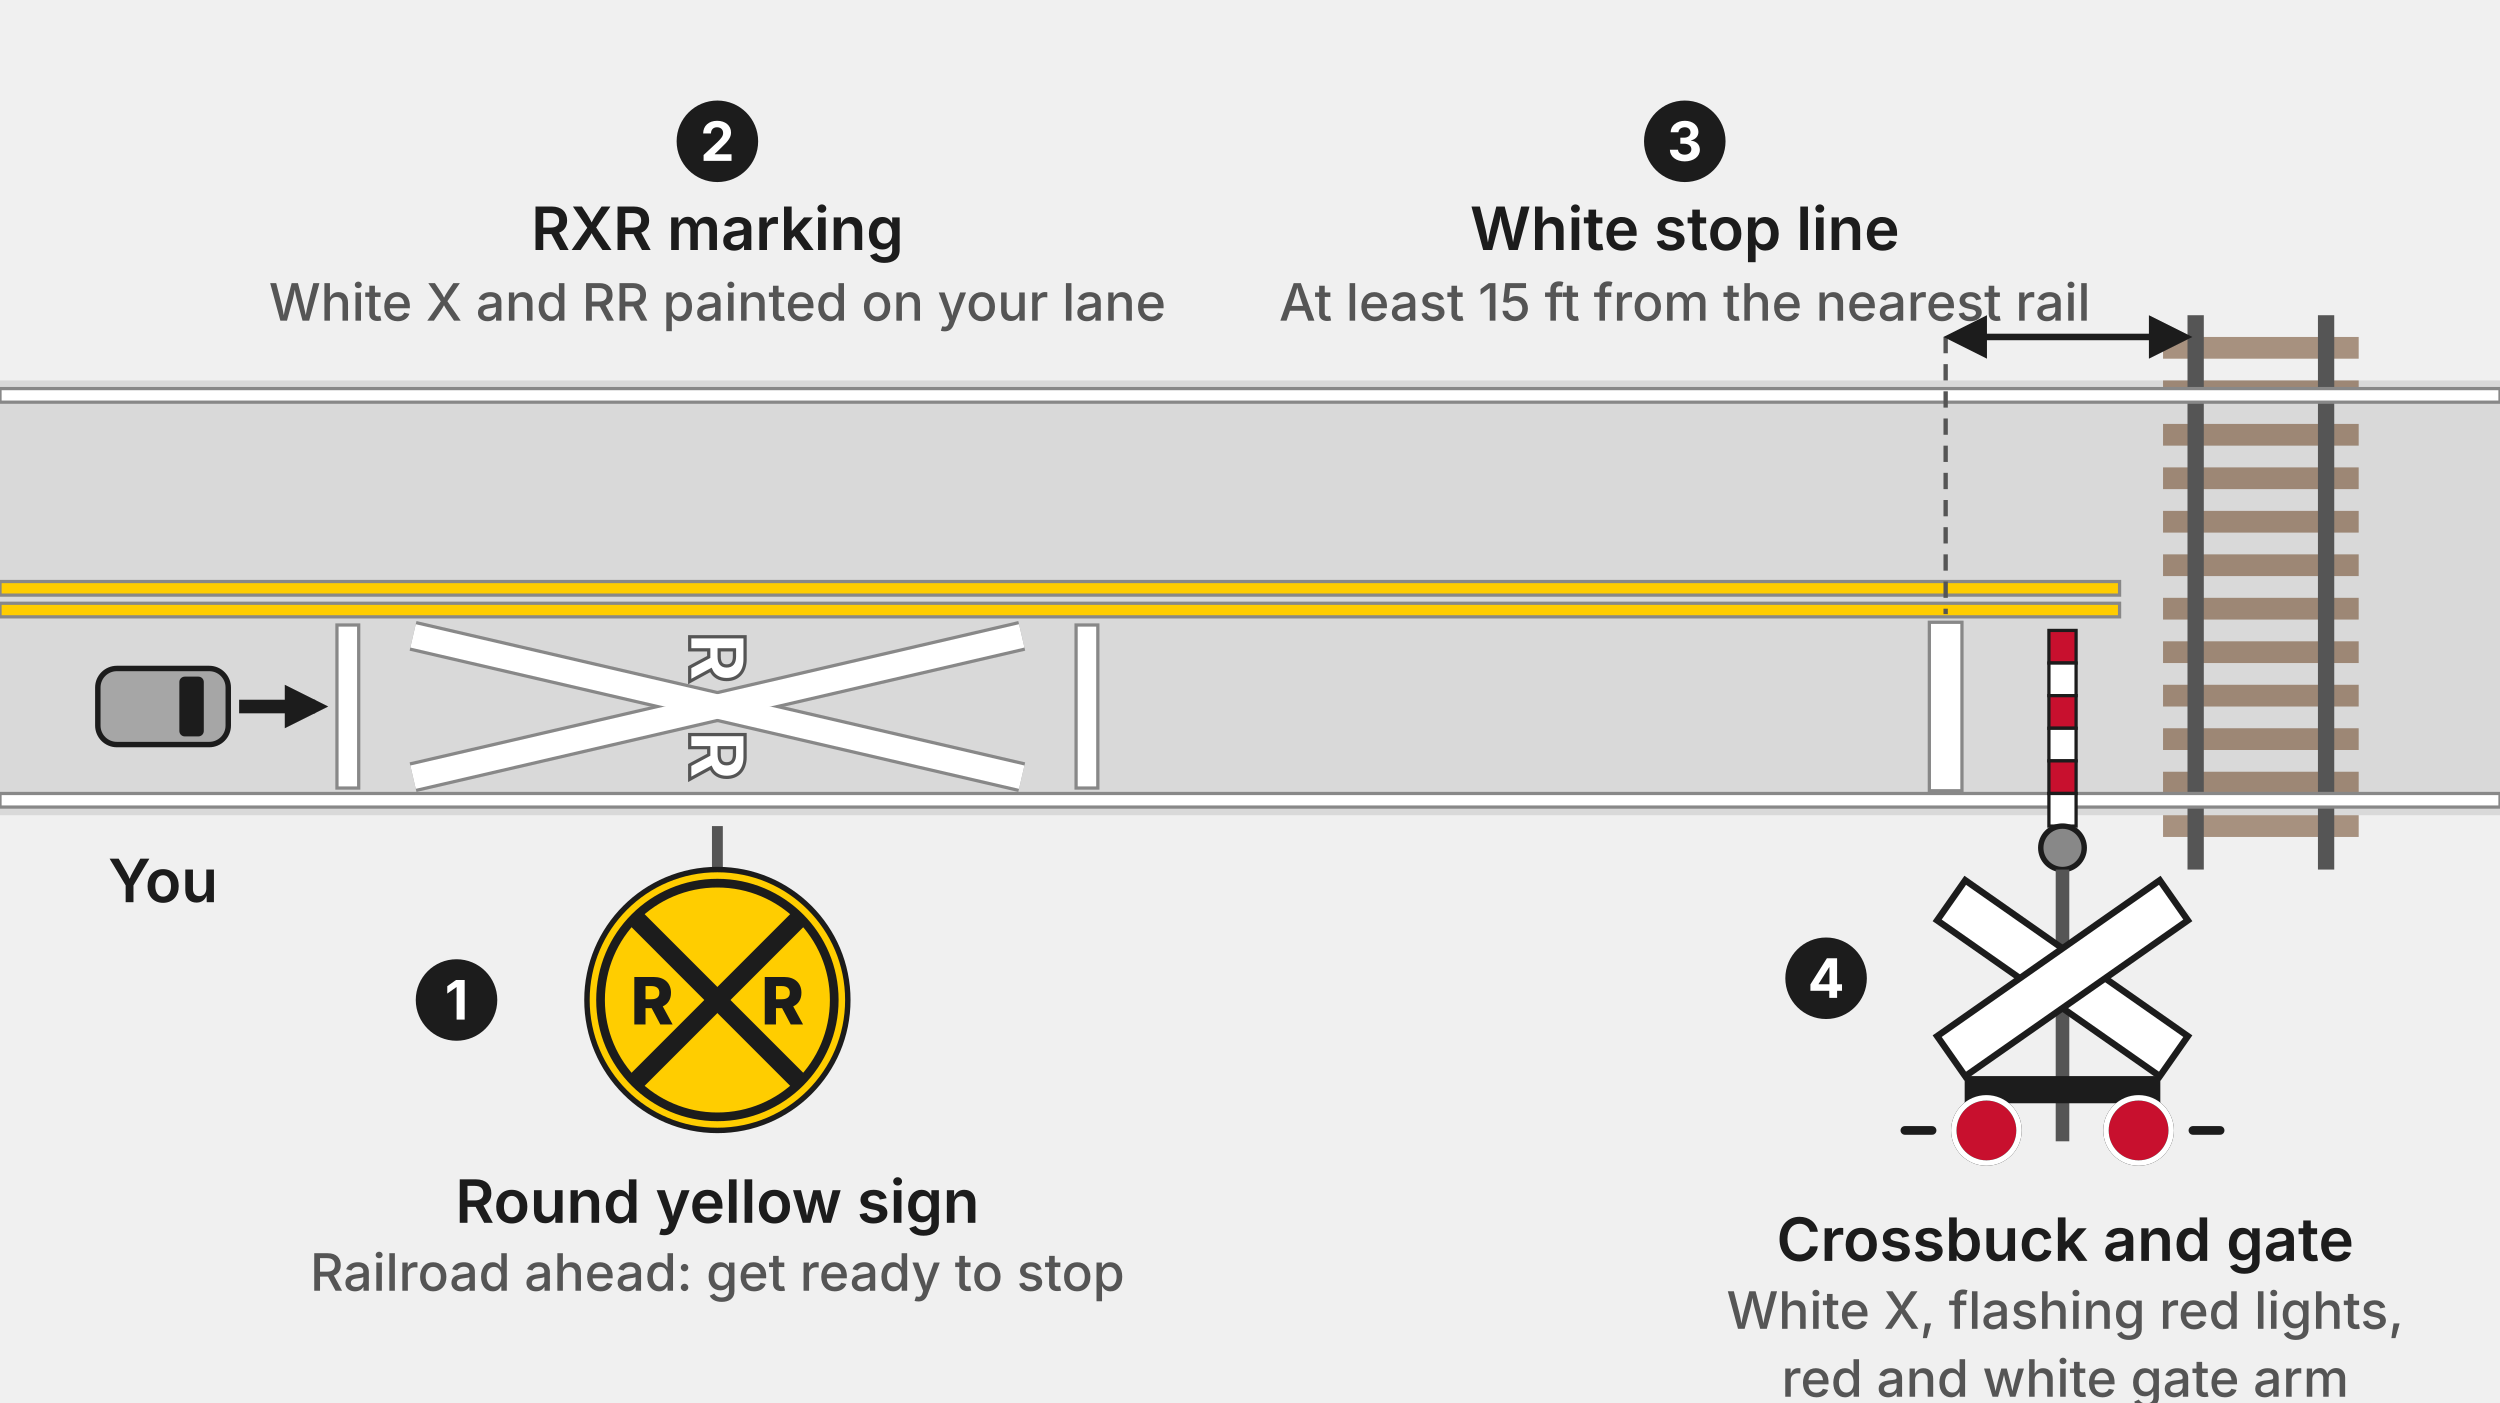
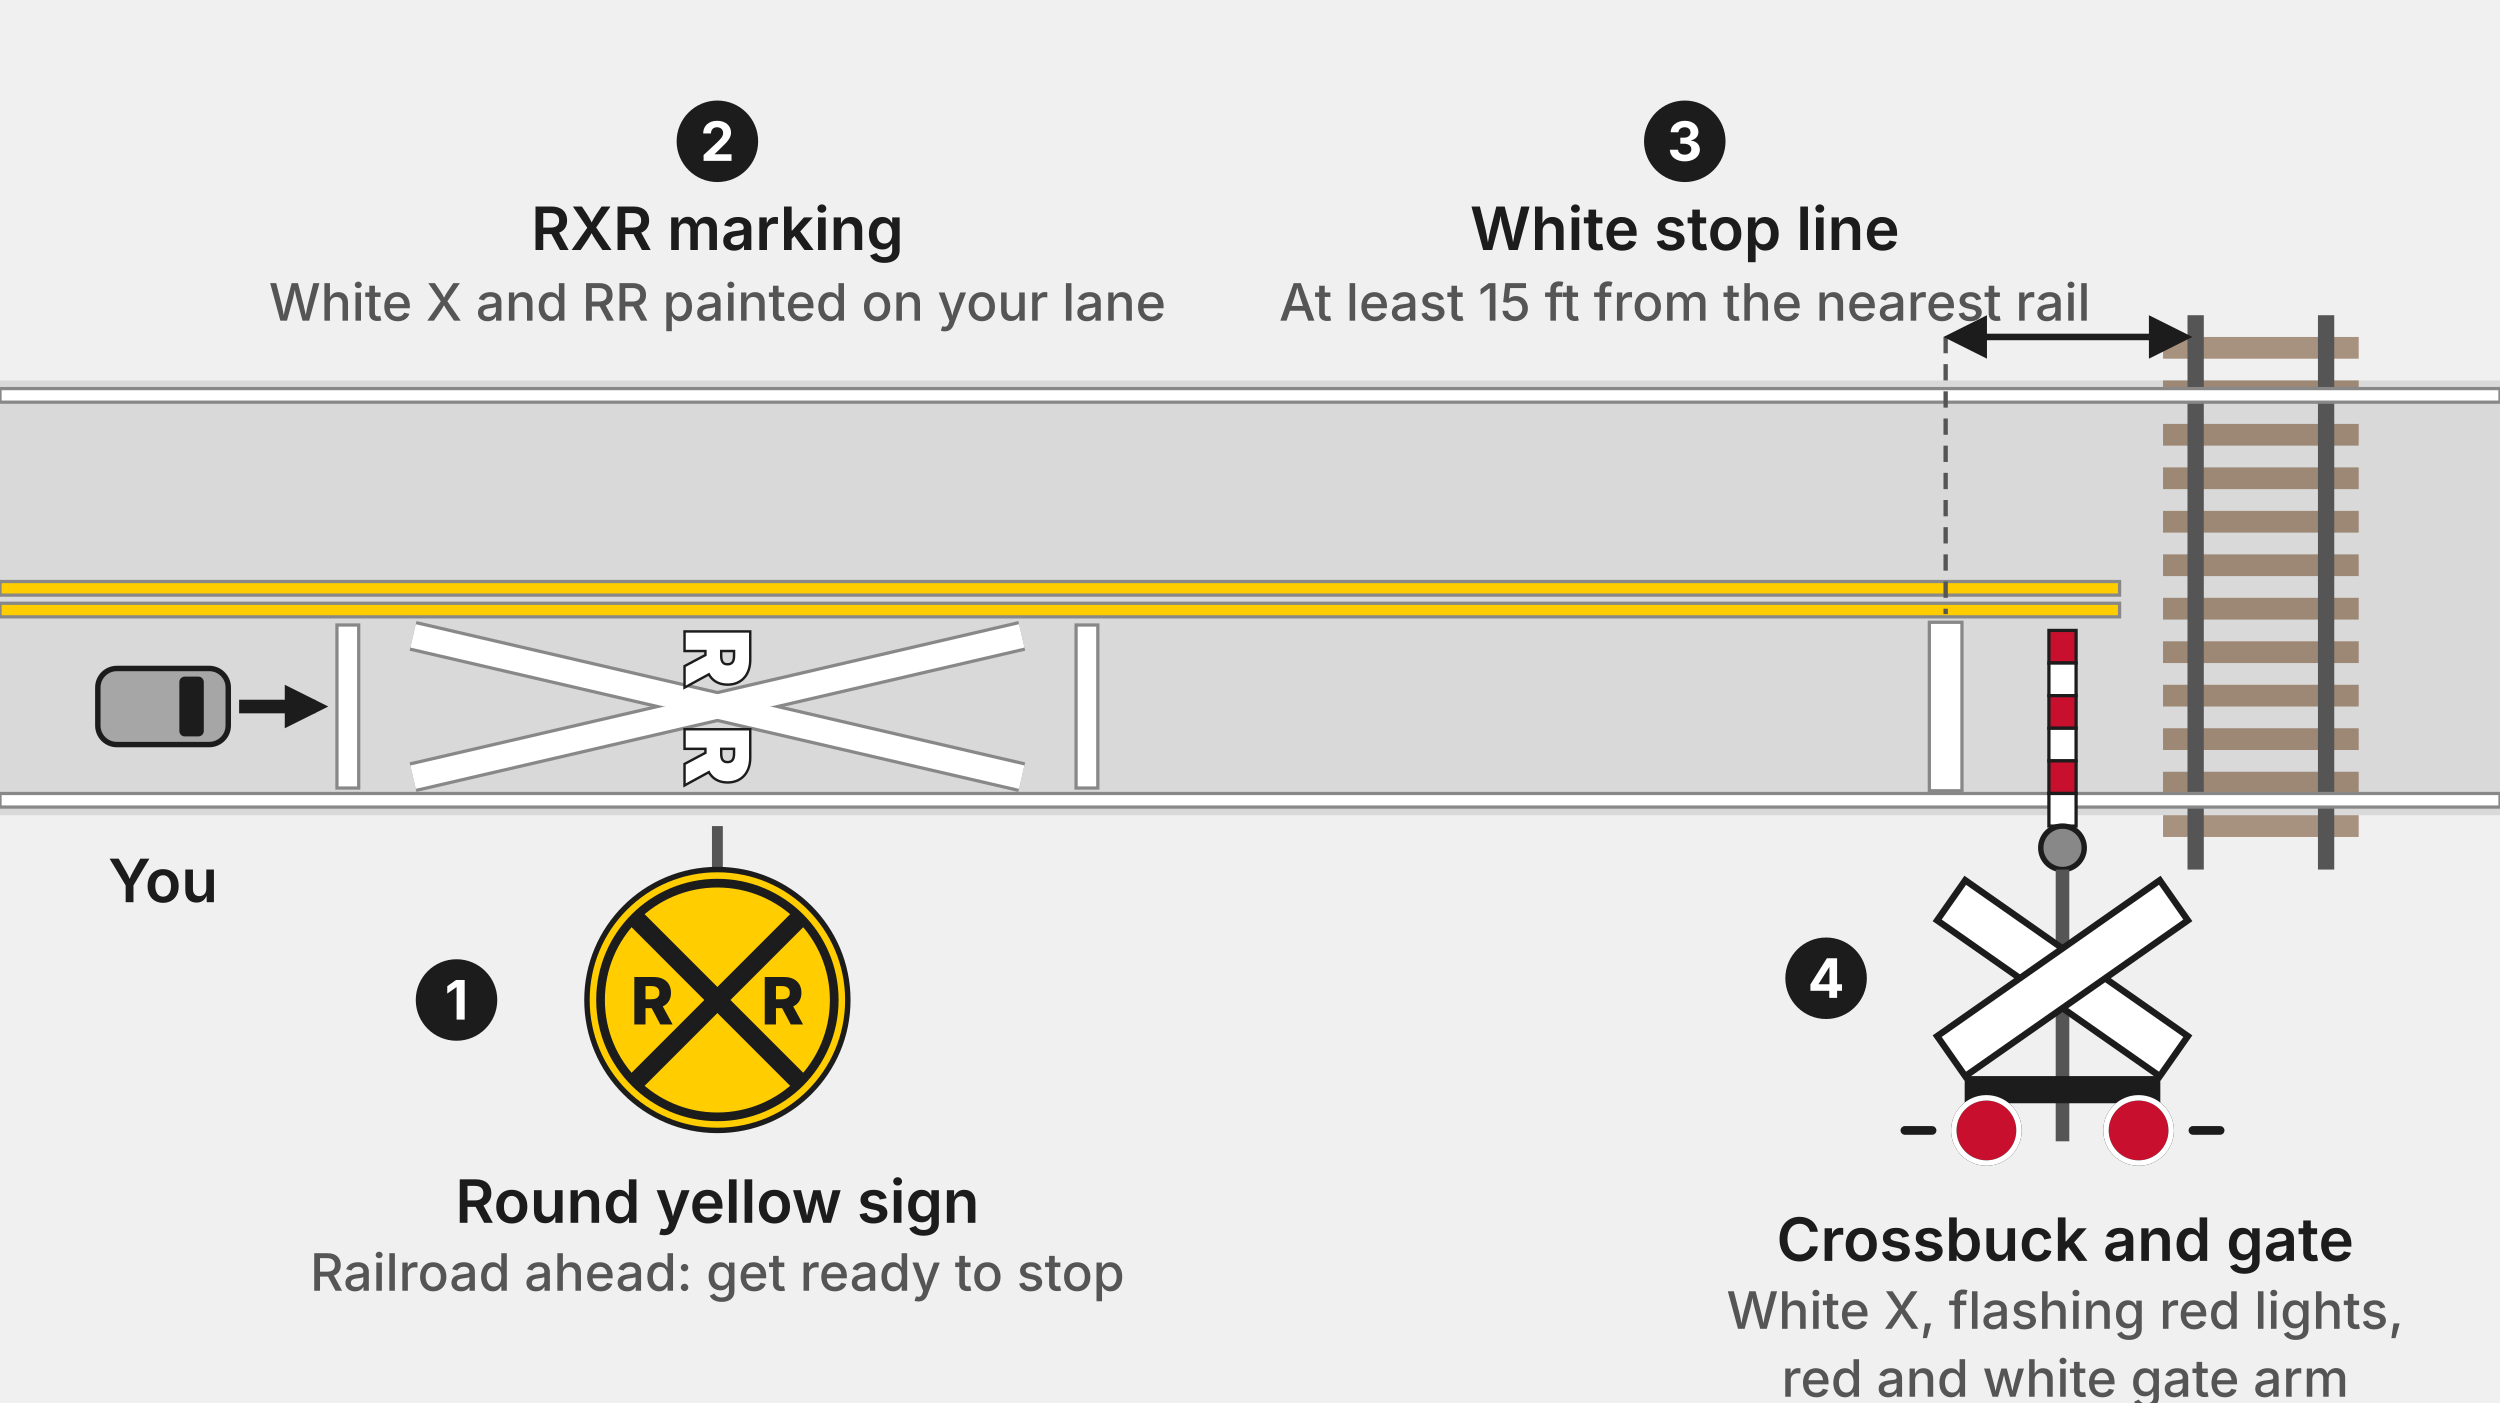
<svg xmlns="http://www.w3.org/2000/svg" viewBox="0 0 460 258" font-family="Inter, Arial, sans-serif">
  <style>
    .railroad_crossing_lbl { font-size: 11px; font-weight: 600; fill: #1c1c1c; text-anchor: middle; }
    .railroad_crossing_sub { font-size: 9.5px; font-weight: 500; fill: #555; text-anchor: middle; }
  </style>
  <defs>
    <marker id="railroad_crossing_ah" viewBox="0 0 10 10" refX="7" refY="5" markerUnits="userSpaceOnUse" markerWidth="8" markerHeight="8" orient="auto-start-reverse">
      <path d="M0,0 L10,5 L0,10 z" fill="#1c1c1c" />
    </marker>
  </defs>
  <rect x="0" y="70" width="460" height="80" fill="#d9d9d9" />
  <rect x="398" y="62" width="36" height="4" fill="#6B4423" opacity="0.55" />
  <rect x="398" y="70" width="36" height="4" fill="#6B4423" opacity="0.55" />
  <rect x="398" y="78" width="36" height="4" fill="#6B4423" opacity="0.55" />
  <rect x="398" y="86" width="36" height="4" fill="#6B4423" opacity="0.55" />
  <rect x="398" y="94" width="36" height="4" fill="#6B4423" opacity="0.55" />
  <rect x="398" y="102" width="36" height="4" fill="#6B4423" opacity="0.55" />
  <rect x="398" y="110" width="36" height="4" fill="#6B4423" opacity="0.55" />
  <rect x="398" y="118" width="36" height="4" fill="#6B4423" opacity="0.55" />
  <rect x="398" y="126" width="36" height="4" fill="#6B4423" opacity="0.55" />
  <rect x="398" y="134" width="36" height="4" fill="#6B4423" opacity="0.55" />
  <rect x="398" y="142" width="36" height="4" fill="#6B4423" opacity="0.55" />
  <rect x="398" y="150" width="36" height="4" fill="#6B4423" opacity="0.55" />
  <rect x="402.5" y="58" width="3" height="102" fill="#555" />
  <rect x="426.5" y="58" width="3" height="102" fill="#555" />
  <rect x="0" y="71.5" width="460" height="2.5" fill="#fff" stroke="#888" stroke-width="0.6" />
  <rect x="0" y="146" width="460" height="2.5" fill="#fff" stroke="#888" stroke-width="0.6" />
  <rect x="0" y="107" width="390" height="2.5" fill="#FFCD00" stroke="#888" stroke-width="0.6" />
  <rect x="0" y="111" width="390" height="2.5" fill="#FFCD00" stroke="#888" stroke-width="0.6" />
  <rect x="62" y="115" width="4" height="30" fill="#fff" stroke="#888" stroke-width="0.6" />
  <rect x="198" y="115" width="4" height="30" fill="#fff" stroke="#888" stroke-width="0.6" />
  <line x1="76" y1="117" x2="188" y2="143" stroke="#888" stroke-width="5.6" />
  <line x1="76" y1="143" x2="188" y2="117" stroke="#888" stroke-width="5.6" />
  <line x1="76" y1="117" x2="188" y2="143" stroke="#fff" stroke-width="4.4" />
  <line x1="76" y1="143" x2="188" y2="117" stroke="#fff" stroke-width="4.4" />
-   <text x="132" y="121" transform="rotate(90,132,121)" font-size="14" font-weight="800" fill="#fff" stroke="#555" stroke-width="0.6" text-anchor="middle" dominant-baseline="central">R</text>
-   <text x="132" y="139" transform="rotate(90,132,139)" font-size="14" font-weight="800" fill="#fff" stroke="#555" stroke-width="0.6" text-anchor="middle" dominant-baseline="central">R</text>
+   <text x="132" y="121" transform="rotate(90,132,121)" font-size="16" font-weight="900" fill="#fff" stroke="#1c1c1c" stroke-width="0.9" paint-order="stroke" text-anchor="middle" dominant-baseline="central">R</text>
+   <text x="132" y="139" transform="rotate(90,132,139)" font-size="16" font-weight="900" fill="#fff" stroke="#1c1c1c" stroke-width="0.9" paint-order="stroke" text-anchor="middle" dominant-baseline="central">R</text>
  <rect x="355" y="114.5" width="6" height="31" fill="#fff" stroke="#888" stroke-width="0.6" />
  <g>
    <rect x="377" y="116" width="5" height="6" fill="#C8102E" stroke="#1c1c1c" stroke-width="0.6" />
    <rect x="377" y="122" width="5" height="6" fill="#fff" stroke="#1c1c1c" stroke-width="0.6" />
    <rect x="377" y="128" width="5" height="6" fill="#C8102E" stroke="#1c1c1c" stroke-width="0.6" />
    <rect x="377" y="134" width="5" height="6" fill="#fff" stroke="#1c1c1c" stroke-width="0.6" />
    <rect x="377" y="140" width="5" height="6" fill="#C8102E" stroke="#1c1c1c" stroke-width="0.6" />
    <rect x="377" y="146" width="5" height="6" fill="#fff" stroke="#1c1c1c" stroke-width="0.6" />
  </g>
  <circle cx="379.5" cy="156" r="4" fill="#888" stroke="#1c1c1c" stroke-width="1" />
  <g transform="translate(30,130) rotate(90)">
    <rect x="-7" y="-12" width="14" height="24" rx="3.5" fill="#a6a6a6" stroke="#1c1c1c" stroke-width="1" />
    <rect x="-5.5" y="-7.5" width="11" height="4.5" rx="1" fill="#1c1c1c" />
  </g>
  <line x1="44" y1="130" x2="58" y2="130" stroke="#1c1c1c" stroke-width="2.5" marker-end="url(#railroad_crossing_ah)" />
  <text class="railroad_crossing_lbl" x="30" y="166">You</text>
  <line x1="358" y1="62" x2="358" y2="113" stroke="#555" stroke-width="0.8" stroke-dasharray="3 2" />
  <line x1="360" y1="62" x2="401" y2="62" stroke="#1c1c1c" stroke-width="1.2" marker-start="url(#railroad_crossing_ah)" marker-end="url(#railroad_crossing_ah)" />
  <circle cx="132" cy="26" r="7.5" fill="#1c1c1c" />
  <text x="132" y="29.6" font-size="10" font-weight="700" fill="#fff" text-anchor="middle">2</text>
  <text class="railroad_crossing_lbl" x="132" y="46">RXR marking</text>
  <text class="railroad_crossing_sub" x="132" y="59">White X and RR painted on your lane</text>
  <line x1="132" y1="152" x2="132" y2="160" stroke="#555" stroke-width="2" />
  <g transform="translate(132,184)">
    <circle r="24" fill="#FFCD00" stroke="#1c1c1c" stroke-width="1" />
    <circle r="21.5" fill="none" stroke="#1c1c1c" stroke-width="1.6" />
    <line x1="-15" y1="-15" x2="15" y2="15" stroke="#1c1c1c" stroke-width="3.4" />
    <line x1="15" y1="-15" x2="-15" y2="15" stroke="#1c1c1c" stroke-width="3.4" />
    <text x="-12" y="4.5" font-size="12" font-weight="800" fill="#1c1c1c" text-anchor="middle">R</text>
    <text x="12" y="4.5" font-size="12" font-weight="800" fill="#1c1c1c" text-anchor="middle">R</text>
  </g>
  <circle cx="84" cy="184" r="7.5" fill="#1c1c1c" />
  <text x="84" y="187.6" font-size="10" font-weight="700" fill="#fff" text-anchor="middle">1</text>
  <text class="railroad_crossing_lbl" x="132" y="225">Round yellow sign</text>
  <text class="railroad_crossing_sub" x="132" y="237.5">Railroad ahead: get ready to stop</text>
  <circle cx="310" cy="26" r="7.5" fill="#1c1c1c" />
  <text x="310" y="29.6" font-size="10" font-weight="700" fill="#fff" text-anchor="middle">3</text>
  <text class="railroad_crossing_lbl" x="310" y="46">White stop line</text>
  <text class="railroad_crossing_sub" x="310" y="59">At least 15 ft from the nearest rail</text>
  <line x1="379.5" y1="160" x2="379.5" y2="210" stroke="#555" stroke-width="2.5" />
  <g transform="translate(379.5,180)">
    <g transform="rotate(35)">
      <rect x="-25" y="-4.5" width="50" height="9" fill="#fff" stroke="#1c1c1c" stroke-width="1.2" />
    </g>
    <g transform="rotate(-35)">
      <rect x="-25" y="-4.5" width="50" height="9" fill="#fff" stroke="#1c1c1c" stroke-width="1.2" />
    </g>
  </g>
  <rect x="361.5" y="198" width="36" height="5" fill="#1c1c1c" />
  <circle cx="365.5" cy="208" r="6" fill="#C8102E" stroke="#1c1c1c" stroke-width="1" />
  <circle cx="365.5" cy="208" r="6" fill="none" stroke="#fff" stroke-width="1" />
  <circle cx="393.5" cy="208" r="6" fill="#C8102E" stroke="#1c1c1c" stroke-width="1" />
  <circle cx="393.5" cy="208" r="6" fill="none" stroke="#fff" stroke-width="1" />
  <line x1="355.5" y1="208" x2="350.5" y2="208" stroke="#1c1c1c" stroke-width="1.6" stroke-linecap="round" />
  <line x1="403.5" y1="208" x2="408.5" y2="208" stroke="#1c1c1c" stroke-width="1.6" stroke-linecap="round" />
  <circle cx="336" cy="180" r="7.5" fill="#1c1c1c" />
  <text x="336" y="183.6" font-size="10" font-weight="700" fill="#fff" text-anchor="middle">4</text>
  <text class="railroad_crossing_lbl" x="380" y="232">Crossbuck and gate</text>
  <text class="railroad_crossing_sub" x="380" y="244.5">White X, flashing red lights,</text>
  <text class="railroad_crossing_sub" x="380" y="257.0">red and white gate arm</text>
</svg>
